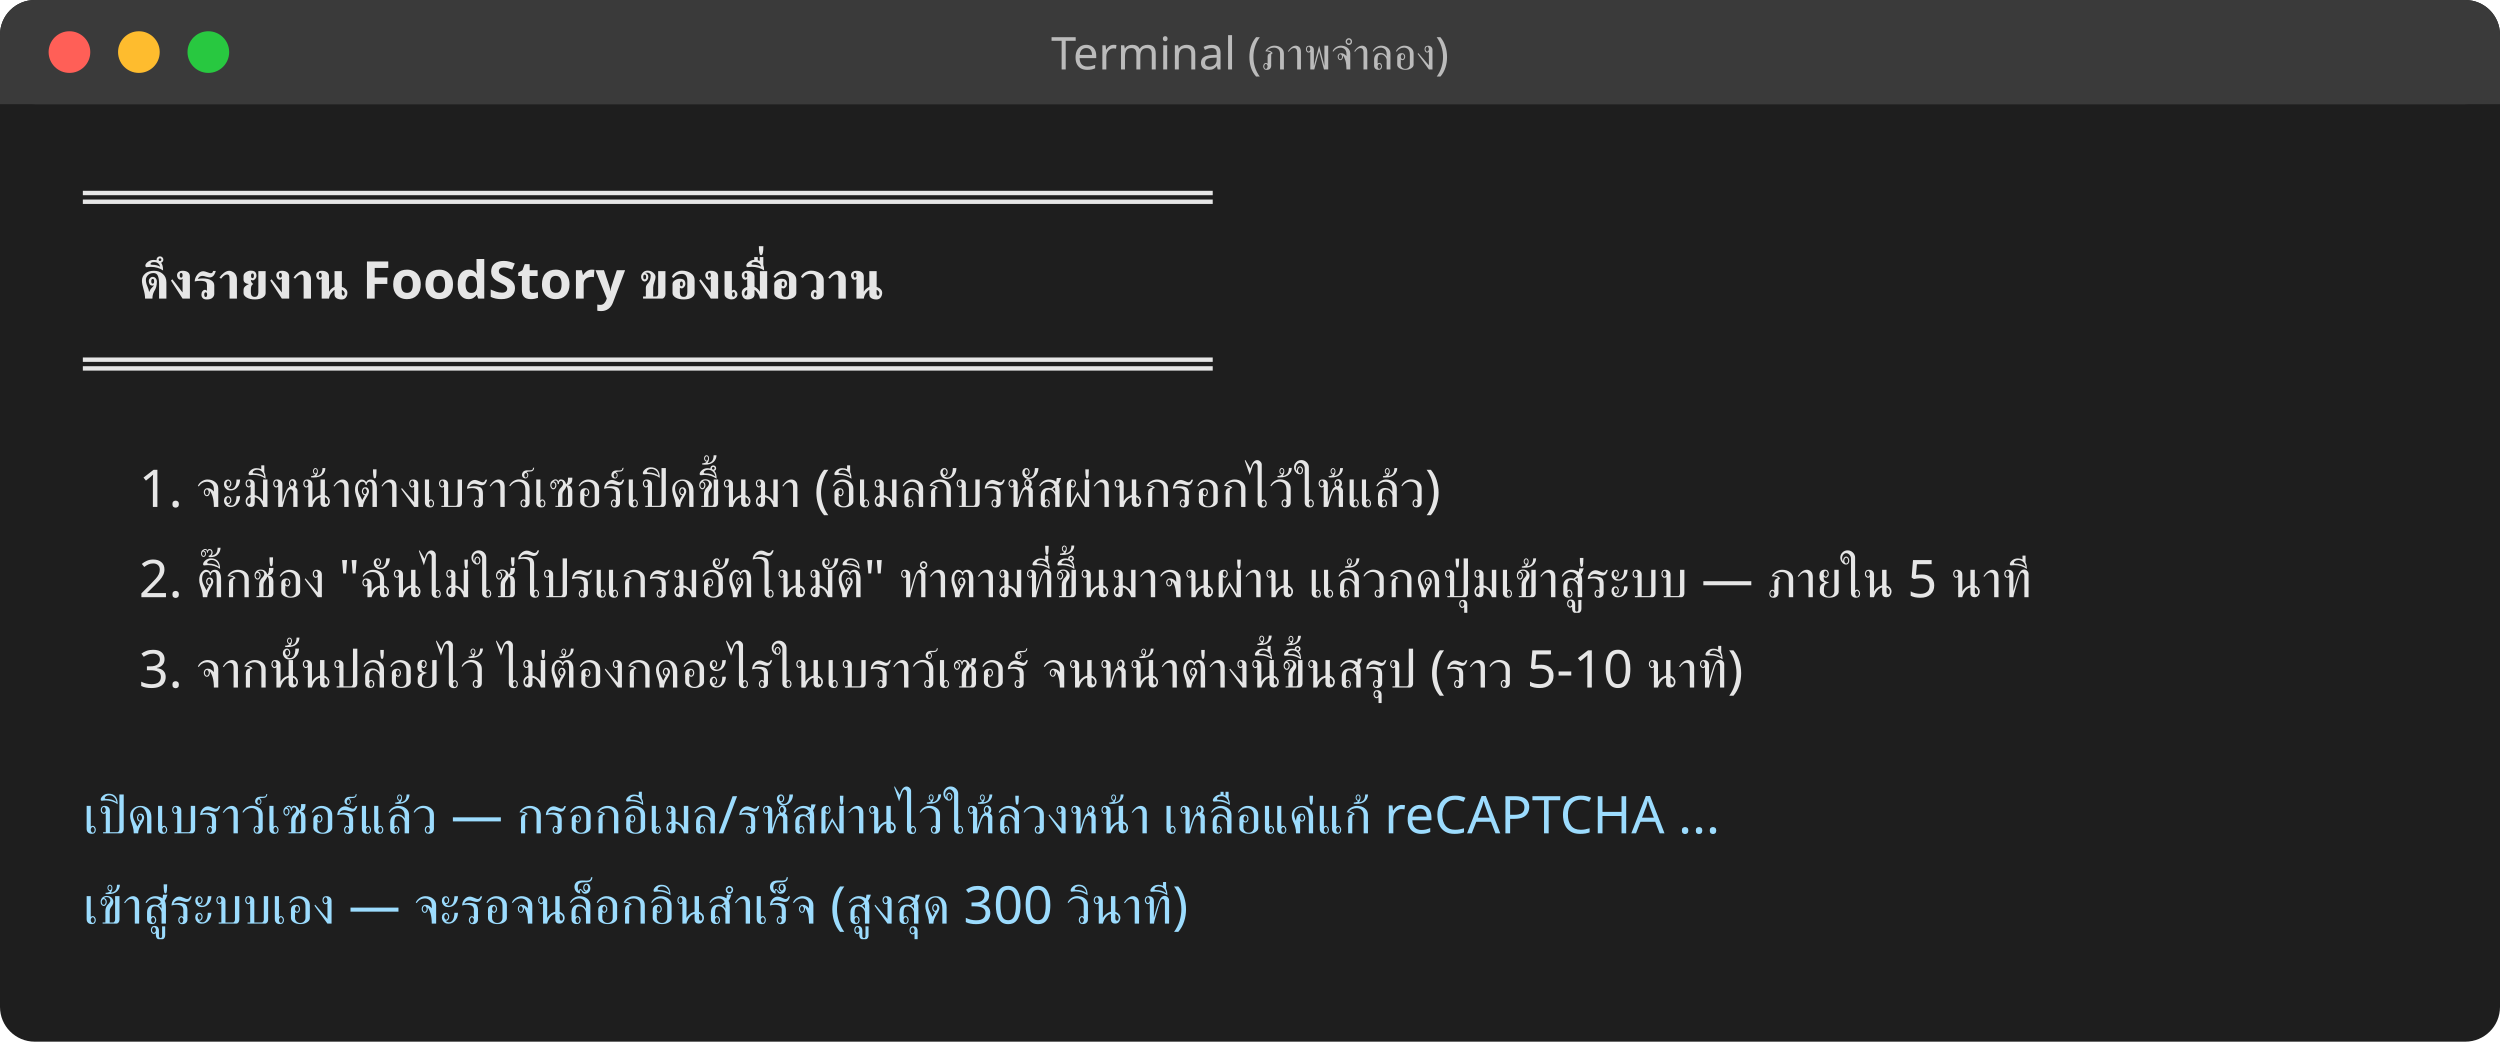
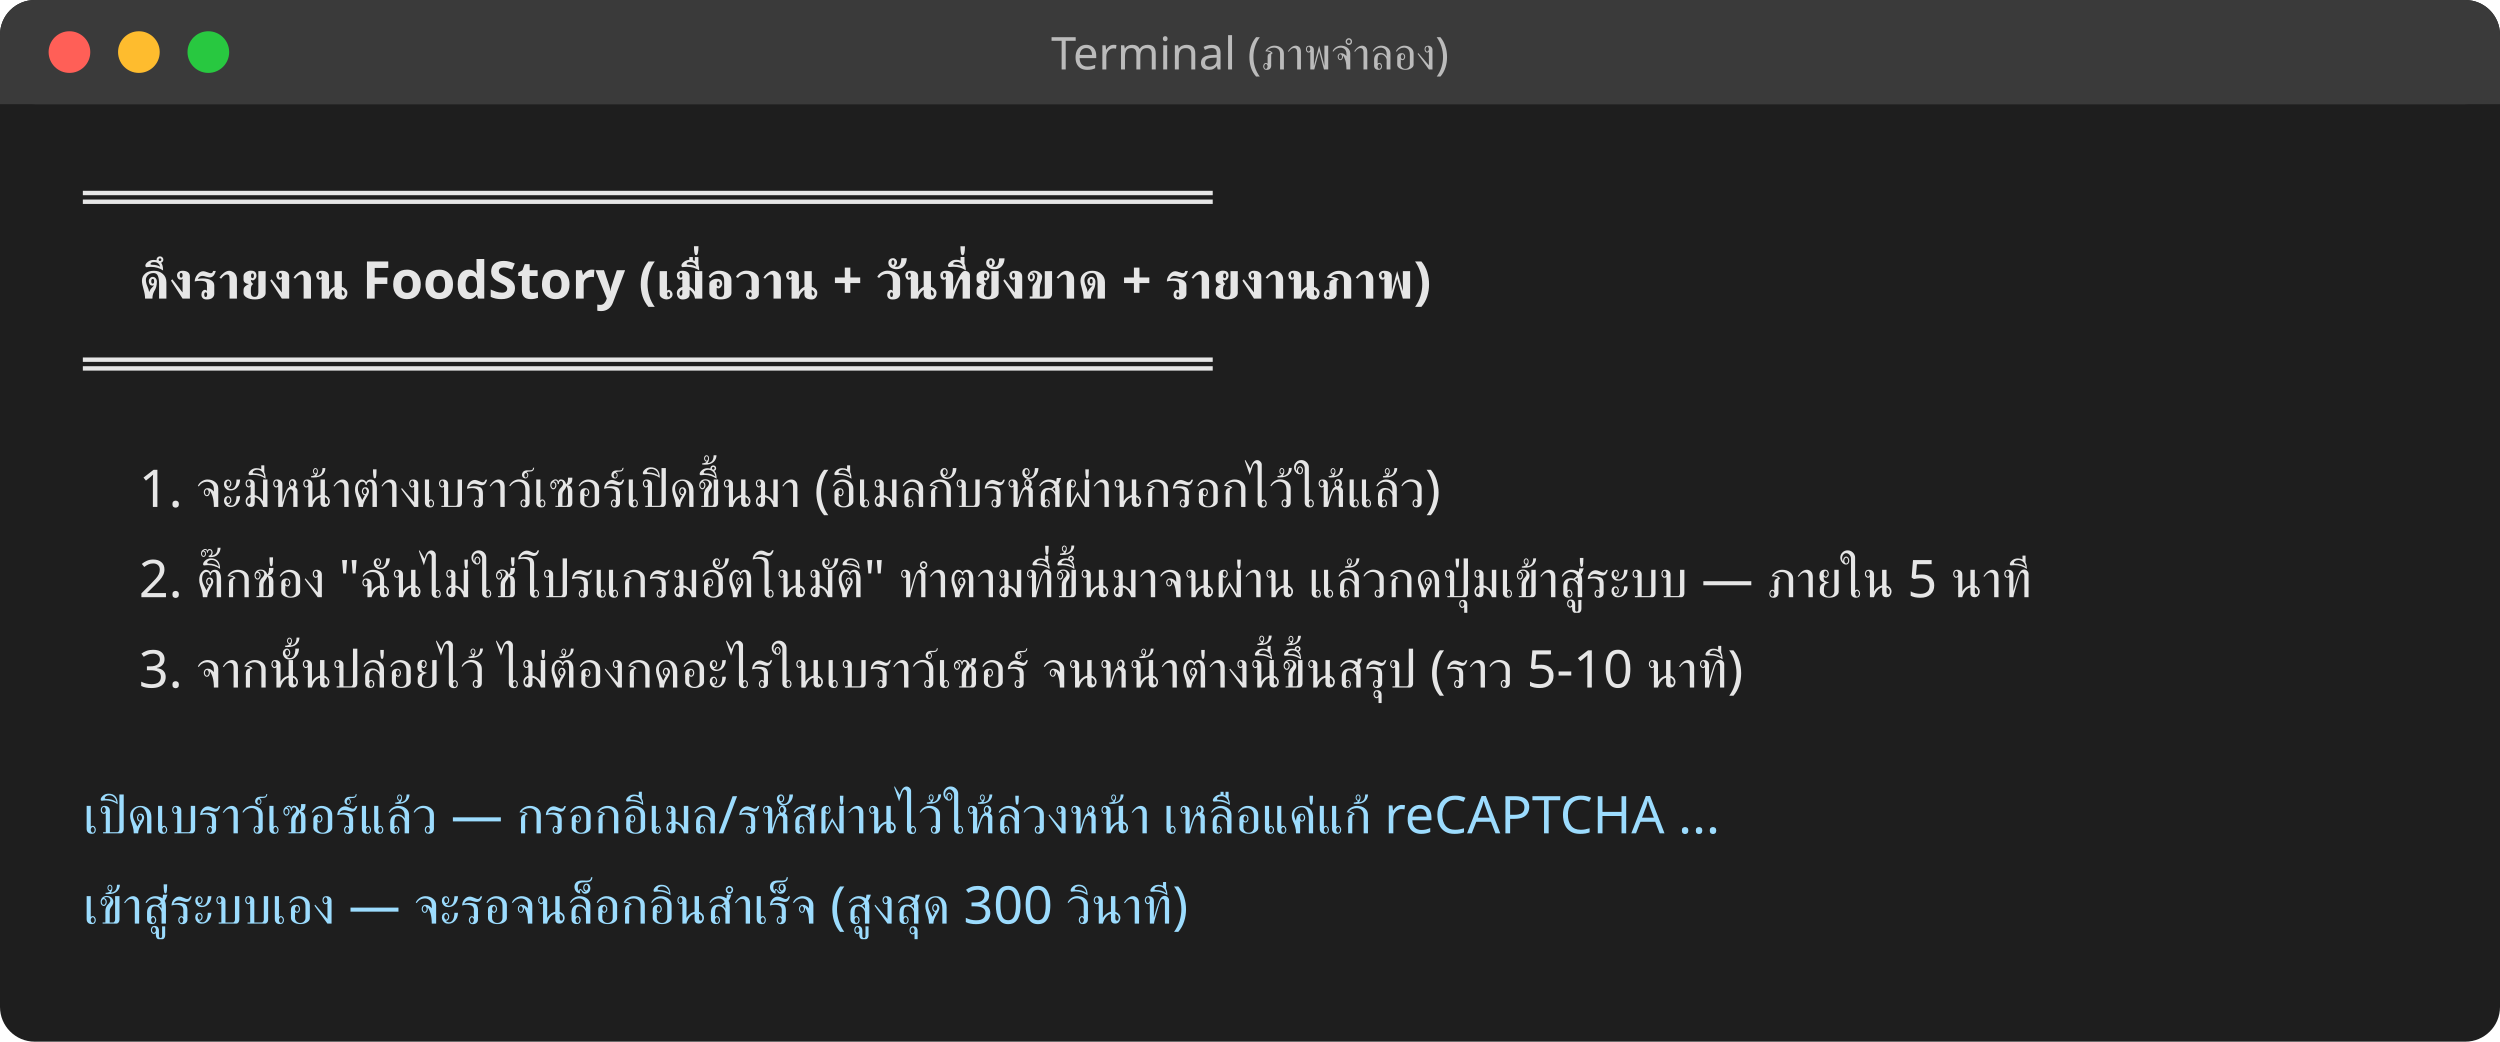
<svg xmlns="http://www.w3.org/2000/svg" width="720" height="300" viewBox="0 0 720 300">
  <rect width="720" height="300" rx="10" fill="#1e1e1e" />
  <rect width="720" height="30" rx="10" fill="#3a3a3a" />
  <rect y="20" width="720" height="10" fill="#3a3a3a" />
  <circle cx="20" cy="15" r="6" fill="#ff5f57" />
  <circle cx="40" cy="15" r="6" fill="#febc2e" />
  <circle cx="60" cy="15" r="6" fill="#28c840" />
  <text x="360" y="20" text-anchor="middle" fill="#bbb" font-size="13" font-family="Sukhumvit Set, Thonburi, Tahoma, sans-serif">Terminal (ภาพจำลอง)</text>
  <g fill="#e6e6e6" font-size="15" font-family="Sukhumvit Set, Thonburi, Tahoma, sans-serif">
    <text x="24" y="62">════════════════════════════════════</text>
-     <text x="40" y="86" font-weight="bold">ดึงรายงาน FoodStory ของเมื่อวาน</text>
+     <text x="40" y="86" font-weight="bold">ดึงรายงาน FoodStory (เมื่อวาน + วันที่ยังขาด + รายงานภาพ)</text>
    <text x="24" y="110">════════════════════════════════════</text>
    <text x="40" y="146">1. จะมีหน้าต่างเบราว์เซอร์เปิดขึ้นมา (อีเมลกับรหัสผ่านกรอกไว้ให้แล้ว)</text>
    <text x="40" y="172">2. ติ๊กช่อง "ฉันไม่ใช่โปรแกรมอัตโนมัติ" ทำตามที่ขึ้นมาจนผ่าน แล้วกดปุ่มเข้าสู่ระบบ — ภายใน 5 นาที</text>
    <text x="40" y="198">3. จากนั้นปล่อยไว้ ไม่ต้องกดอะไรในเบราว์เซอร์ จนหน้าต่างนี้ขึ้นสรุป (ราว 5-10 นาที)</text>
    <text x="24" y="240" fill="#9cdcfe">เปิดเบราว์เซอร์แล้ว — กรอกอีเมล/รหัสผ่านไว้ให้ล่วงหน้า เหลือแค่แก้ reCAPTCHA ...</text>
    <text x="24" y="266" fill="#9cdcfe">เข้าสู่ระบบเอง — จะรอจนล็อกอินสำเร็จ (สูงสุด 300 วินาที)</text>
  </g>
</svg>
